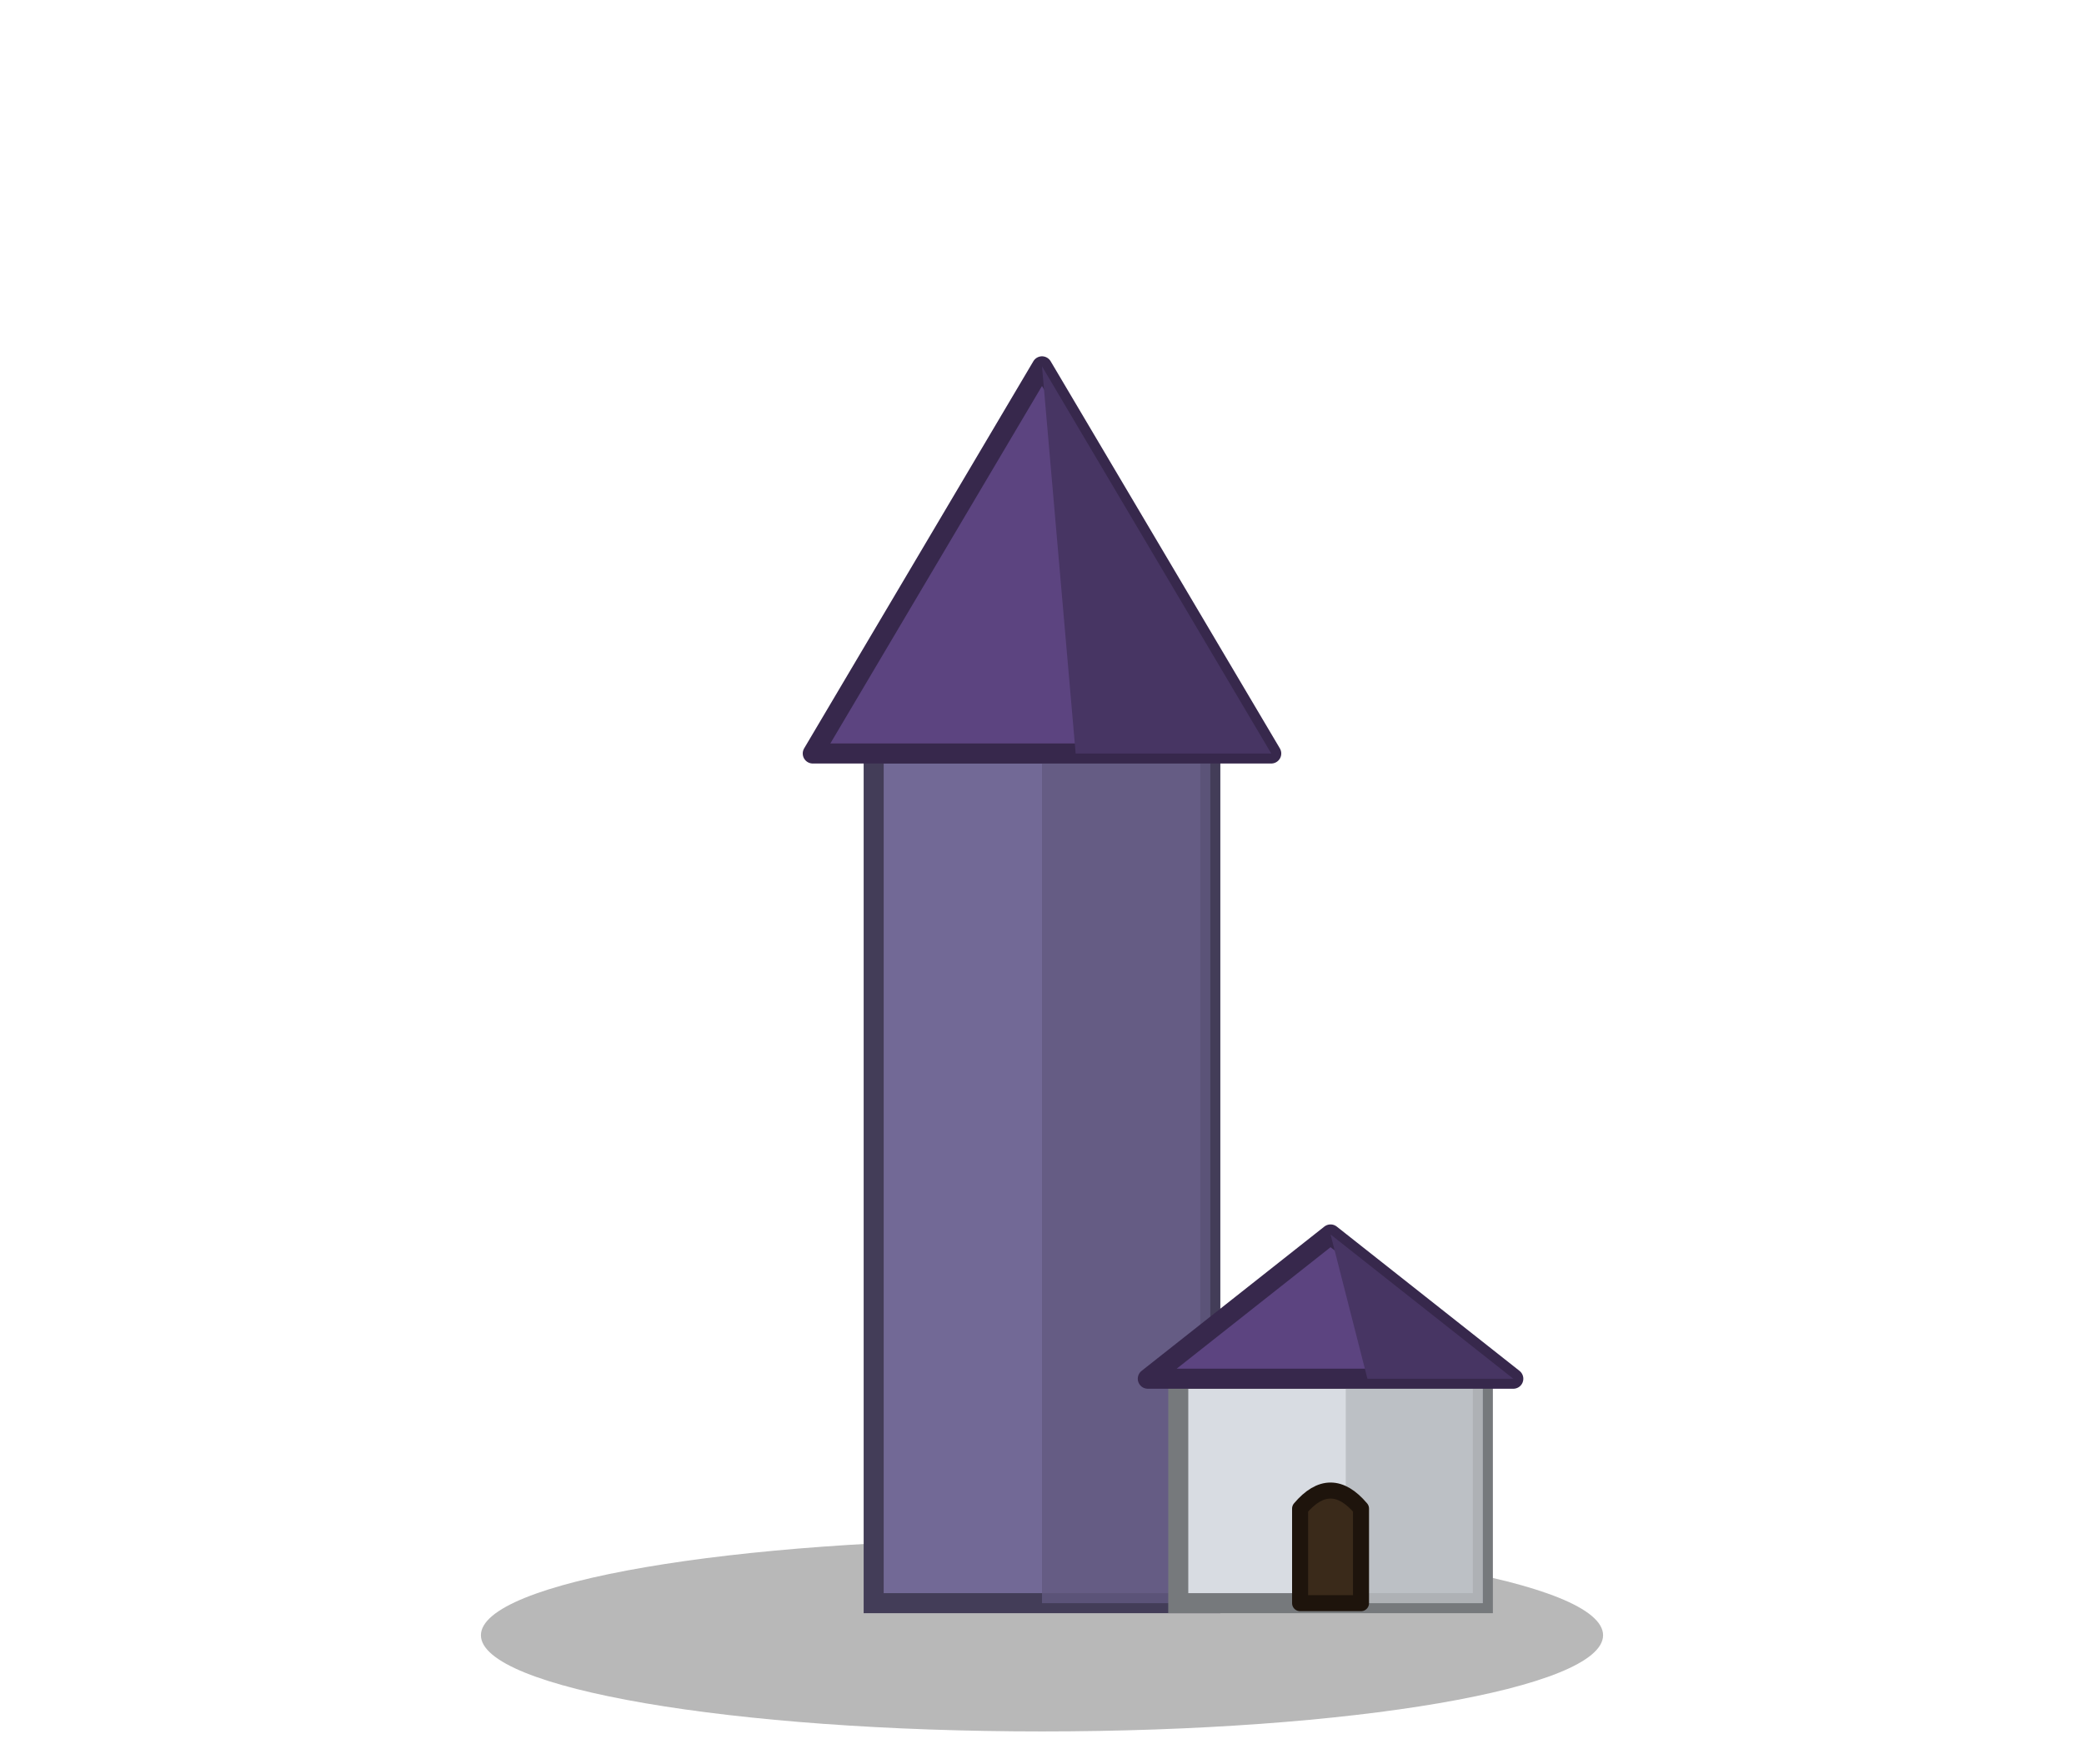
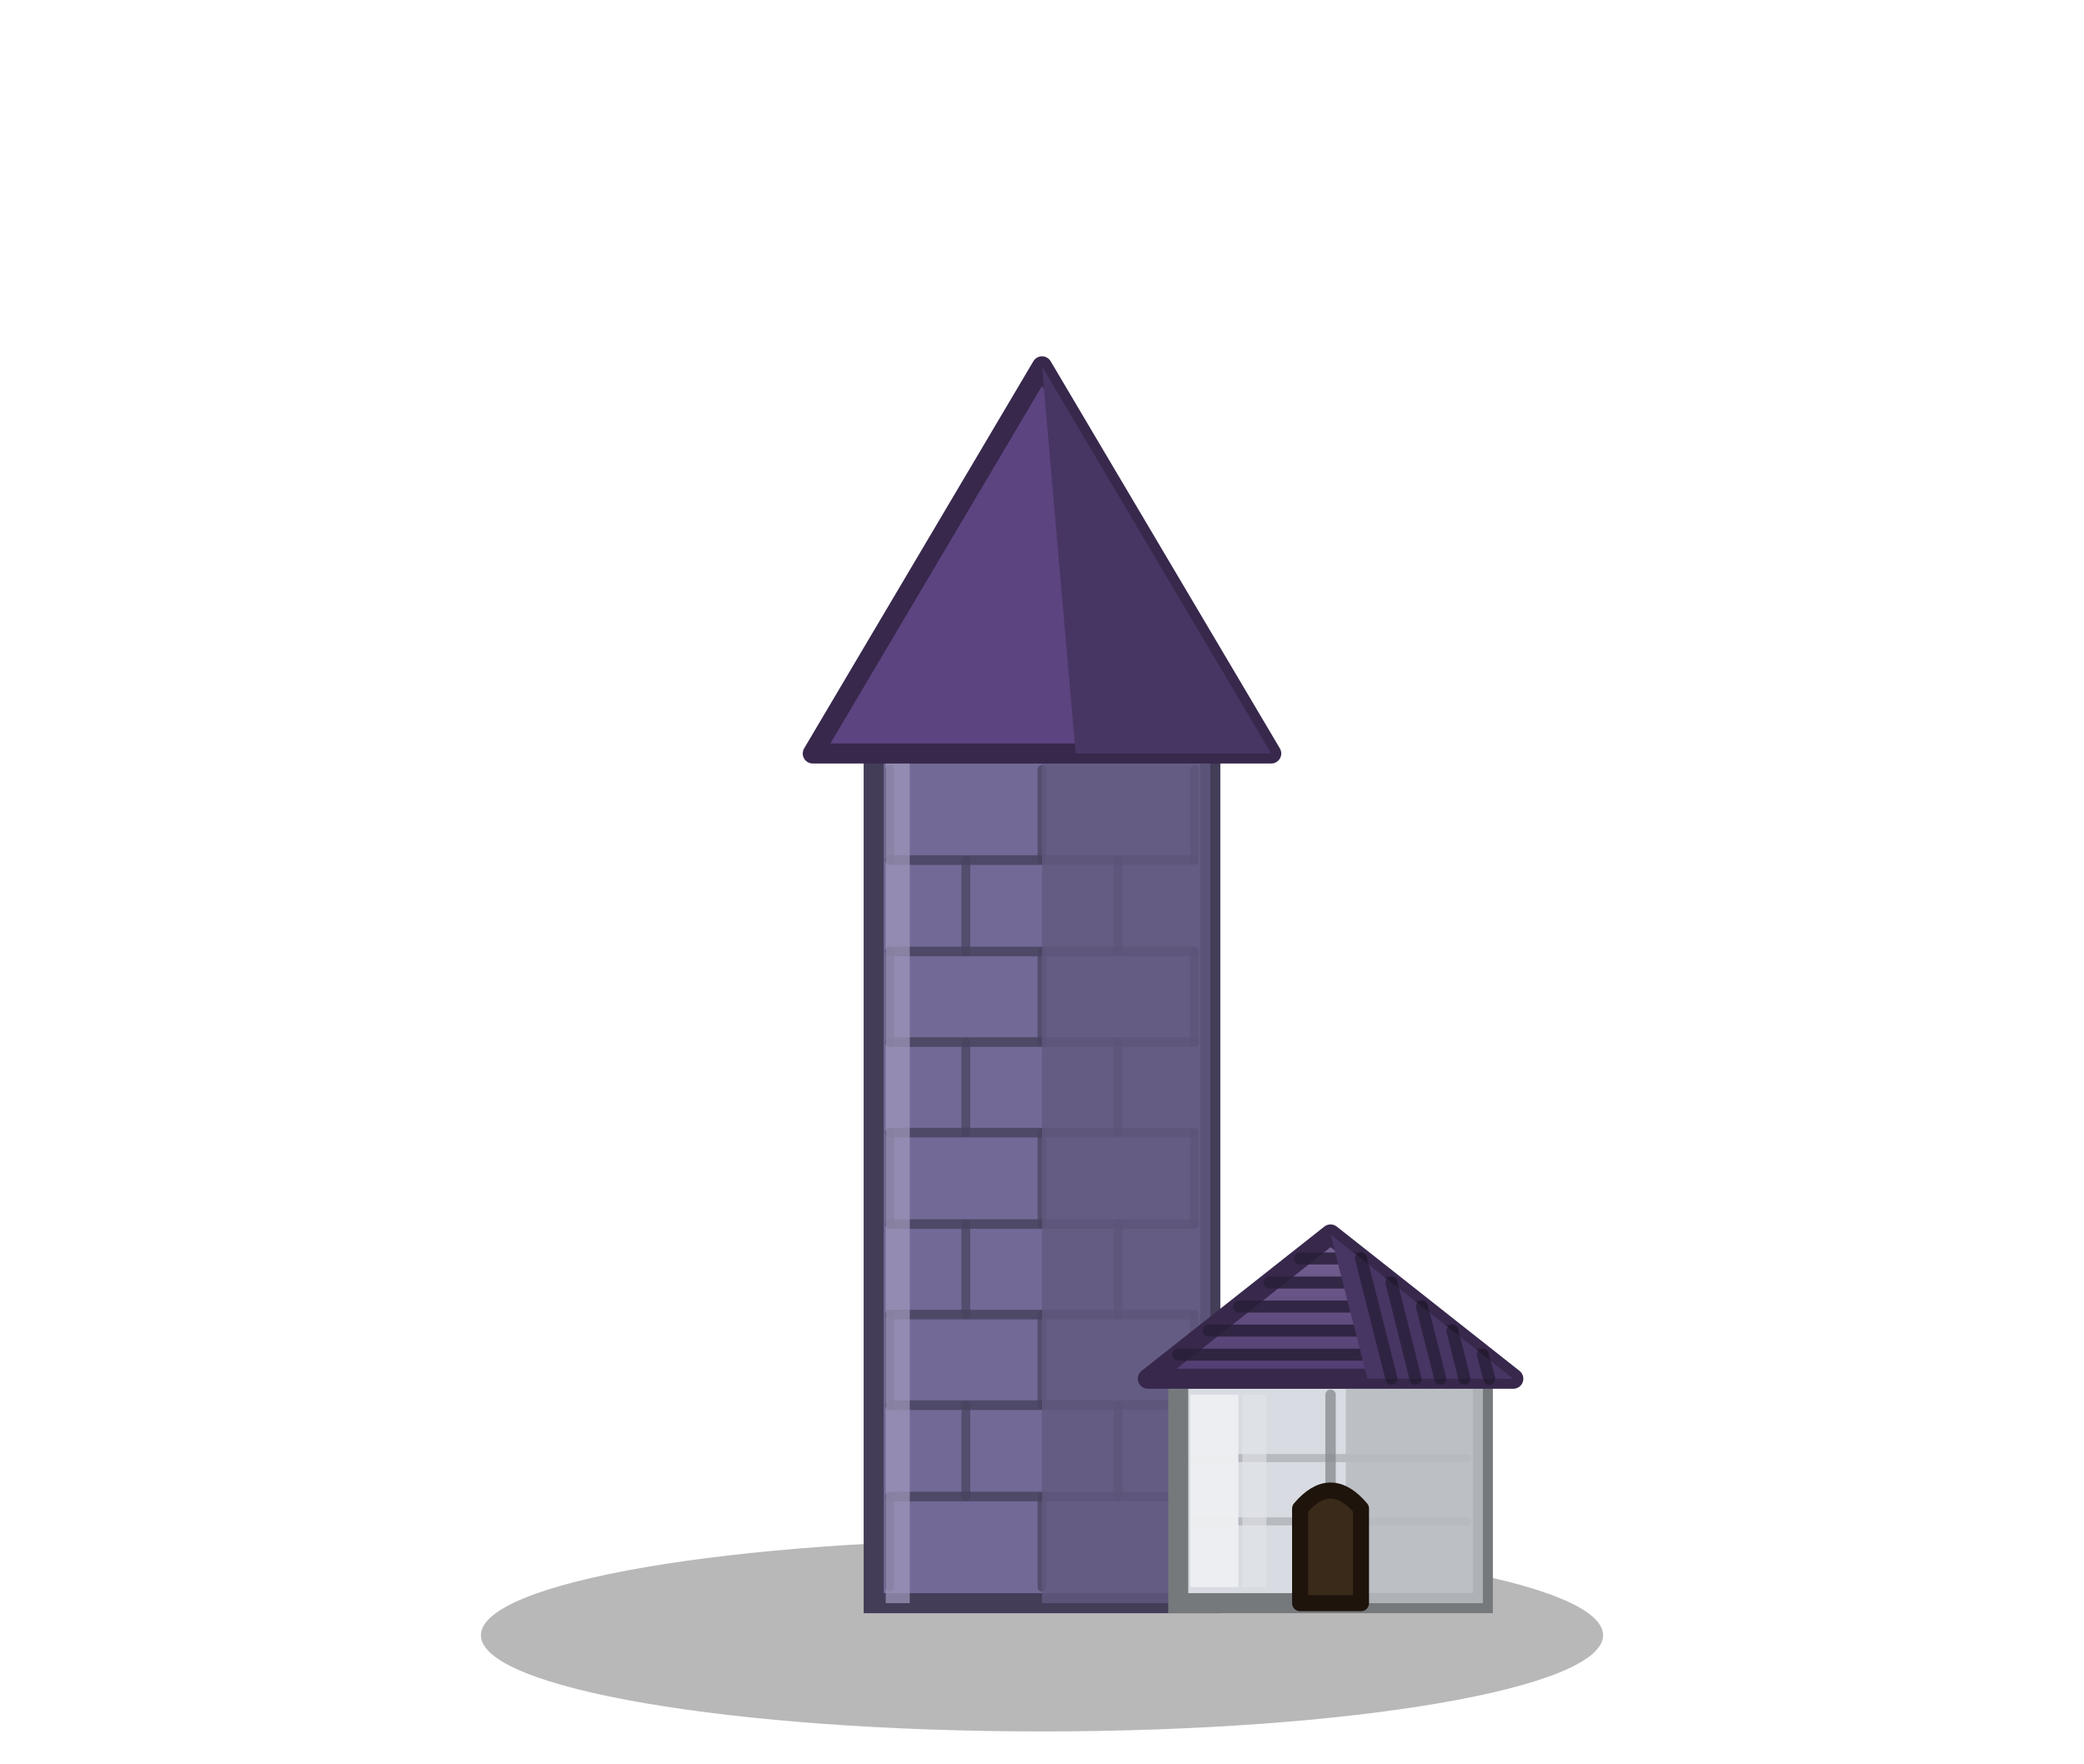
<svg xmlns="http://www.w3.org/2000/svg" width="260" height="220" viewBox="0 0 260 220">
  <ellipse cx="130.0" cy="204.0" rx="70.0" ry="12.0" fill="#000" opacity="0.28" />
  <rect x="109.0" y="94.0" width="42.0" height="106.0" fill="#726996" stroke="#433d58" stroke-width="2.5" />
+   <line x1="111.0" y1="107.3" x2="149.0" y2="107.3" stroke="#46415d" stroke-width="1.2" stroke-linecap="round" opacity="0.8" />
+   <line x1="111.0" y1="118.7" x2="149.0" y2="118.7" stroke="#46415d" stroke-width="1.2" stroke-linecap="round" opacity="0.8" />
+   <line x1="111.0" y1="130.0" x2="149.0" y2="130.0" stroke="#46415d" stroke-width="1.2" stroke-linecap="round" opacity="0.8" />
+   <line x1="111.0" y1="141.3" x2="149.0" y2="141.3" stroke="#46415d" stroke-width="1.2" stroke-linecap="round" opacity="0.8" />
+   <line x1="111.0" y1="152.7" x2="149.0" y2="152.7" stroke="#46415d" stroke-width="1.2" stroke-linecap="round" opacity="0.8" />
+   <line x1="111.0" y1="164.0" x2="149.0" y2="164.0" stroke="#46415d" stroke-width="1.2" stroke-linecap="round" opacity="0.8" />
+   <line x1="111.0" y1="175.3" x2="149.0" y2="175.3" stroke="#46415d" stroke-width="1.2" stroke-linecap="round" opacity="0.8" />
+   <line x1="111.0" y1="186.7" x2="149.0" y2="186.7" stroke="#46415d" stroke-width="1.2" stroke-linecap="round" opacity="0.8" />
+   <line x1="111.0" y1="96.0" x2="111.0" y2="107.3" stroke="#46415d" stroke-width="1.1" stroke-linecap="round" opacity="0.7" />
+   <line x1="130.0" y1="96.0" x2="130.0" y2="107.3" stroke="#46415d" stroke-width="1.1" stroke-linecap="round" opacity="0.7" />
+   <line x1="149.0" y1="96.0" x2="149.0" y2="107.3" stroke="#46415d" stroke-width="1.1" stroke-linecap="round" opacity="0.7" />
+   <line x1="120.5" y1="107.3" x2="120.5" y2="118.7" stroke="#46415d" stroke-width="1.1" stroke-linecap="round" opacity="0.7" />
+   <line x1="139.5" y1="107.3" x2="139.5" y2="118.7" stroke="#46415d" stroke-width="1.1" stroke-linecap="round" opacity="0.7" />
+   <line x1="111.0" y1="118.7" x2="111.0" y2="130.0" stroke="#46415d" stroke-width="1.1" stroke-linecap="round" opacity="0.7" />
+   <line x1="130.0" y1="118.7" x2="130.0" y2="130.0" stroke="#46415d" stroke-width="1.1" stroke-linecap="round" opacity="0.7" />
+   <line x1="149.0" y1="118.7" x2="149.0" y2="130.0" stroke="#46415d" stroke-width="1.1" stroke-linecap="round" opacity="0.7" />
+   <line x1="120.5" y1="130.0" x2="120.5" y2="141.3" stroke="#46415d" stroke-width="1.1" stroke-linecap="round" opacity="0.7" />
+   <line x1="139.5" y1="130.0" x2="139.5" y2="141.3" stroke="#46415d" stroke-width="1.1" stroke-linecap="round" opacity="0.7" />
+   <line x1="111.0" y1="141.3" x2="111.0" y2="152.7" stroke="#46415d" stroke-width="1.1" stroke-linecap="round" opacity="0.7" />
+   <line x1="130.0" y1="141.3" x2="130.0" y2="152.7" stroke="#46415d" stroke-width="1.1" stroke-linecap="round" opacity="0.7" />
+   <line x1="149.0" y1="141.3" x2="149.0" y2="152.7" stroke="#46415d" stroke-width="1.1" stroke-linecap="round" opacity="0.7" />
+   <line x1="120.5" y1="152.7" x2="120.5" y2="164.0" stroke="#46415d" stroke-width="1.1" stroke-linecap="round" opacity="0.7" />
+   <line x1="139.5" y1="152.7" x2="139.5" y2="164.0" stroke="#46415d" stroke-width="1.1" stroke-linecap="round" opacity="0.7" />
+   <line x1="111.0" y1="164.0" x2="111.0" y2="175.3" stroke="#46415d" stroke-width="1.1" stroke-linecap="round" opacity="0.7" />
+   <line x1="130.0" y1="164.0" x2="130.0" y2="175.3" stroke="#46415d" stroke-width="1.1" stroke-linecap="round" opacity="0.7" />
+   <line x1="149.0" y1="164.0" x2="149.0" y2="175.3" stroke="#46415d" stroke-width="1.1" stroke-linecap="round" opacity="0.7" />
+   <line x1="120.5" y1="175.3" x2="120.5" y2="186.7" stroke="#46415d" stroke-width="1.1" stroke-linecap="round" opacity="0.7" />
+   <line x1="139.5" y1="175.3" x2="139.5" y2="186.7" stroke="#46415d" stroke-width="1.1" stroke-linecap="round" opacity="0.7" />
+   <line x1="111.0" y1="186.7" x2="111.0" y2="198.0" stroke="#46415d" stroke-width="1.1" stroke-linecap="round" opacity="0.7" />
+   <line x1="130.0" y1="186.7" x2="130.0" y2="198.0" stroke="#46415d" stroke-width="1.1" stroke-linecap="round" opacity="0.7" />
+   <line x1="149.0" y1="186.7" x2="149.0" y2="198.0" stroke="#46415d" stroke-width="1.1" stroke-linecap="round" opacity="0.7" />
  <rect x="130.0" y="94.0" width="21.0" height="106.0" fill="#615980" opacity="0.8" />
+   <rect x="110.5" y="94.0" width="3.0" height="106.0" fill="#a19abc" opacity="0.7" />
  <polygon points="101.4,94.0 130.0,45.7 158.6,94.0" fill="#5c4480" stroke="#37284c" stroke-width="2.5" stroke-linejoin="round" />
  <polygon points="130.0,45.7 158.6,94.0 134.2,94.0" fill="#473563" />
  <rect x="147.0" y="172.0" width="38.0" height="28.0" fill="#d8dce2" stroke="#76797c" stroke-width="2.5" />
+   <line x1="166.0" y1="174.0" x2="166.0" y2="198.0" stroke="#85888c" stroke-width="1.3" stroke-linecap="round" opacity="0.75" />
+   <line x1="149.0" y1="181.9" x2="183.0" y2="181.9" stroke="#85888c" stroke-width="1" stroke-linecap="round" opacity="0.4" />
+   <line x1="149.0" y1="189.8" x2="183.0" y2="189.8" stroke="#85888c" stroke-width="1" stroke-linecap="round" opacity="0.4" />
  <rect x="167.9" y="172.0" width="17.1" height="28.0" fill="#b7bbc0" opacity="0.85" />
-   <polygon points="143.2,172.0 166.0,154.0 188.8,172.0" fill="#5c4480" stroke="#37284c" stroke-width="2.5" stroke-linejoin="round" />
+   <rect x="148.5" y="174.0" width="6.0" height="24.0" fill="#edeff1" opacity="0.95" />
+   <rect x="155.0" y="174.0" width="3.0" height="24.0" fill="#e2e5ea" opacity="0.6" />
+   <defs>
+     <linearGradient id="gr234" x1="0" y1="0" x2="0" y2="1">
+       <stop offset="0" stop-color="#796596" />
+       <stop offset="1" stop-color="#503b70" />
+     </linearGradient>
+   </defs>
+   <polygon points="143.2,172.0 166.0,154.0 188.8,172.0" fill="url(#gr234)" stroke="#37284c" stroke-width="2.5" stroke-linejoin="round" />
+   <line x1="147.0" y1="169.0" x2="185.0" y2="169.0" stroke="#291e39" stroke-width="1.5" stroke-linecap="round" opacity="0.85" />
+   <line x1="150.8" y1="166.0" x2="181.2" y2="166.0" stroke="#291e39" stroke-width="1.5" stroke-linecap="round" opacity="0.85" />
+   <line x1="154.6" y1="163.0" x2="177.4" y2="163.0" stroke="#291e39" stroke-width="1.5" stroke-linecap="round" opacity="0.85" />
+   <line x1="158.4" y1="160.0" x2="173.6" y2="160.0" stroke="#291e39" stroke-width="1.5" stroke-linecap="round" opacity="0.85" />
+   <line x1="162.2" y1="157.0" x2="169.8" y2="157.0" stroke="#291e39" stroke-width="1.5" stroke-linecap="round" opacity="0.85" />
+   <line x1="148.9" y1="172.0" x2="166.0" y2="154.0" stroke="#291e39" stroke-width="0" stroke-linecap="round" opacity="0" />
+   <line x1="154.6" y1="172.0" x2="166.0" y2="154.0" stroke="#291e39" stroke-width="0" stroke-linecap="round" opacity="0" />
+   <line x1="160.3" y1="172.0" x2="166.0" y2="154.0" stroke="#291e39" stroke-width="0" stroke-linecap="round" opacity="0" />
+   <line x1="166.0" y1="172.0" x2="166.0" y2="154.0" stroke="#291e39" stroke-width="0" stroke-linecap="round" opacity="0" />
+   <line x1="171.7" y1="172.0" x2="166.0" y2="154.0" stroke="#291e39" stroke-width="0" stroke-linecap="round" opacity="0" />
+   <line x1="177.4" y1="172.0" x2="166.0" y2="154.0" stroke="#291e39" stroke-width="0" stroke-linecap="round" opacity="0" />
+   <line x1="183.1" y1="172.0" x2="166.0" y2="154.0" stroke="#291e39" stroke-width="0" stroke-linecap="round" opacity="0" />
  <polygon points="166.0,154.0 188.8,172.0 170.6,172.0" fill="#473563" />
+   <line x1="169.8" y1="157.0" x2="173.6" y2="172.0" stroke="#1f172c" stroke-width="1.5" stroke-linecap="round" opacity="0.6" />
+   <line x1="173.6" y1="160.0" x2="176.6" y2="172.0" stroke="#1f172c" stroke-width="1.5" stroke-linecap="round" opacity="0.6" />
+   <line x1="177.4" y1="163.0" x2="179.7" y2="172.0" stroke="#1f172c" stroke-width="1.5" stroke-linecap="round" opacity="0.6" />
+   <line x1="181.2" y1="166.0" x2="182.7" y2="172.0" stroke="#1f172c" stroke-width="1.5" stroke-linecap="round" opacity="0.6" />
+   <line x1="185.0" y1="169.0" x2="185.8" y2="172.0" stroke="#1f172c" stroke-width="1.5" stroke-linecap="round" opacity="0.6" />
+   <line x1="166.6" y1="156.2" x2="188.8" y2="172.0" stroke="#1f172c" stroke-width="0" stroke-linecap="round" opacity="0" />
+   <line x1="167.1" y1="158.5" x2="188.8" y2="172.0" stroke="#1f172c" stroke-width="0" stroke-linecap="round" opacity="0" />
+   <line x1="167.7" y1="160.8" x2="188.8" y2="172.0" stroke="#1f172c" stroke-width="0" stroke-linecap="round" opacity="0" />
+   <line x1="168.3" y1="163.0" x2="188.8" y2="172.0" stroke="#1f172c" stroke-width="0" stroke-linecap="round" opacity="0" />
+   <line x1="168.8" y1="165.2" x2="188.8" y2="172.0" stroke="#1f172c" stroke-width="0" stroke-linecap="round" opacity="0" />
+   <line x1="169.4" y1="167.5" x2="188.8" y2="172.0" stroke="#1f172c" stroke-width="0" stroke-linecap="round" opacity="0" />
+   <line x1="170.0" y1="169.8" x2="188.8" y2="172.0" stroke="#1f172c" stroke-width="0" stroke-linecap="round" opacity="0" />
  <path d="M162.2 200.0 v-11.8 q3.8 -4.5 7.6 0 v11.8 z" fill="#3a2a1a" stroke="#1e140c" stroke-width="2" stroke-linejoin="round" stroke-linecap="round" />
</svg>
